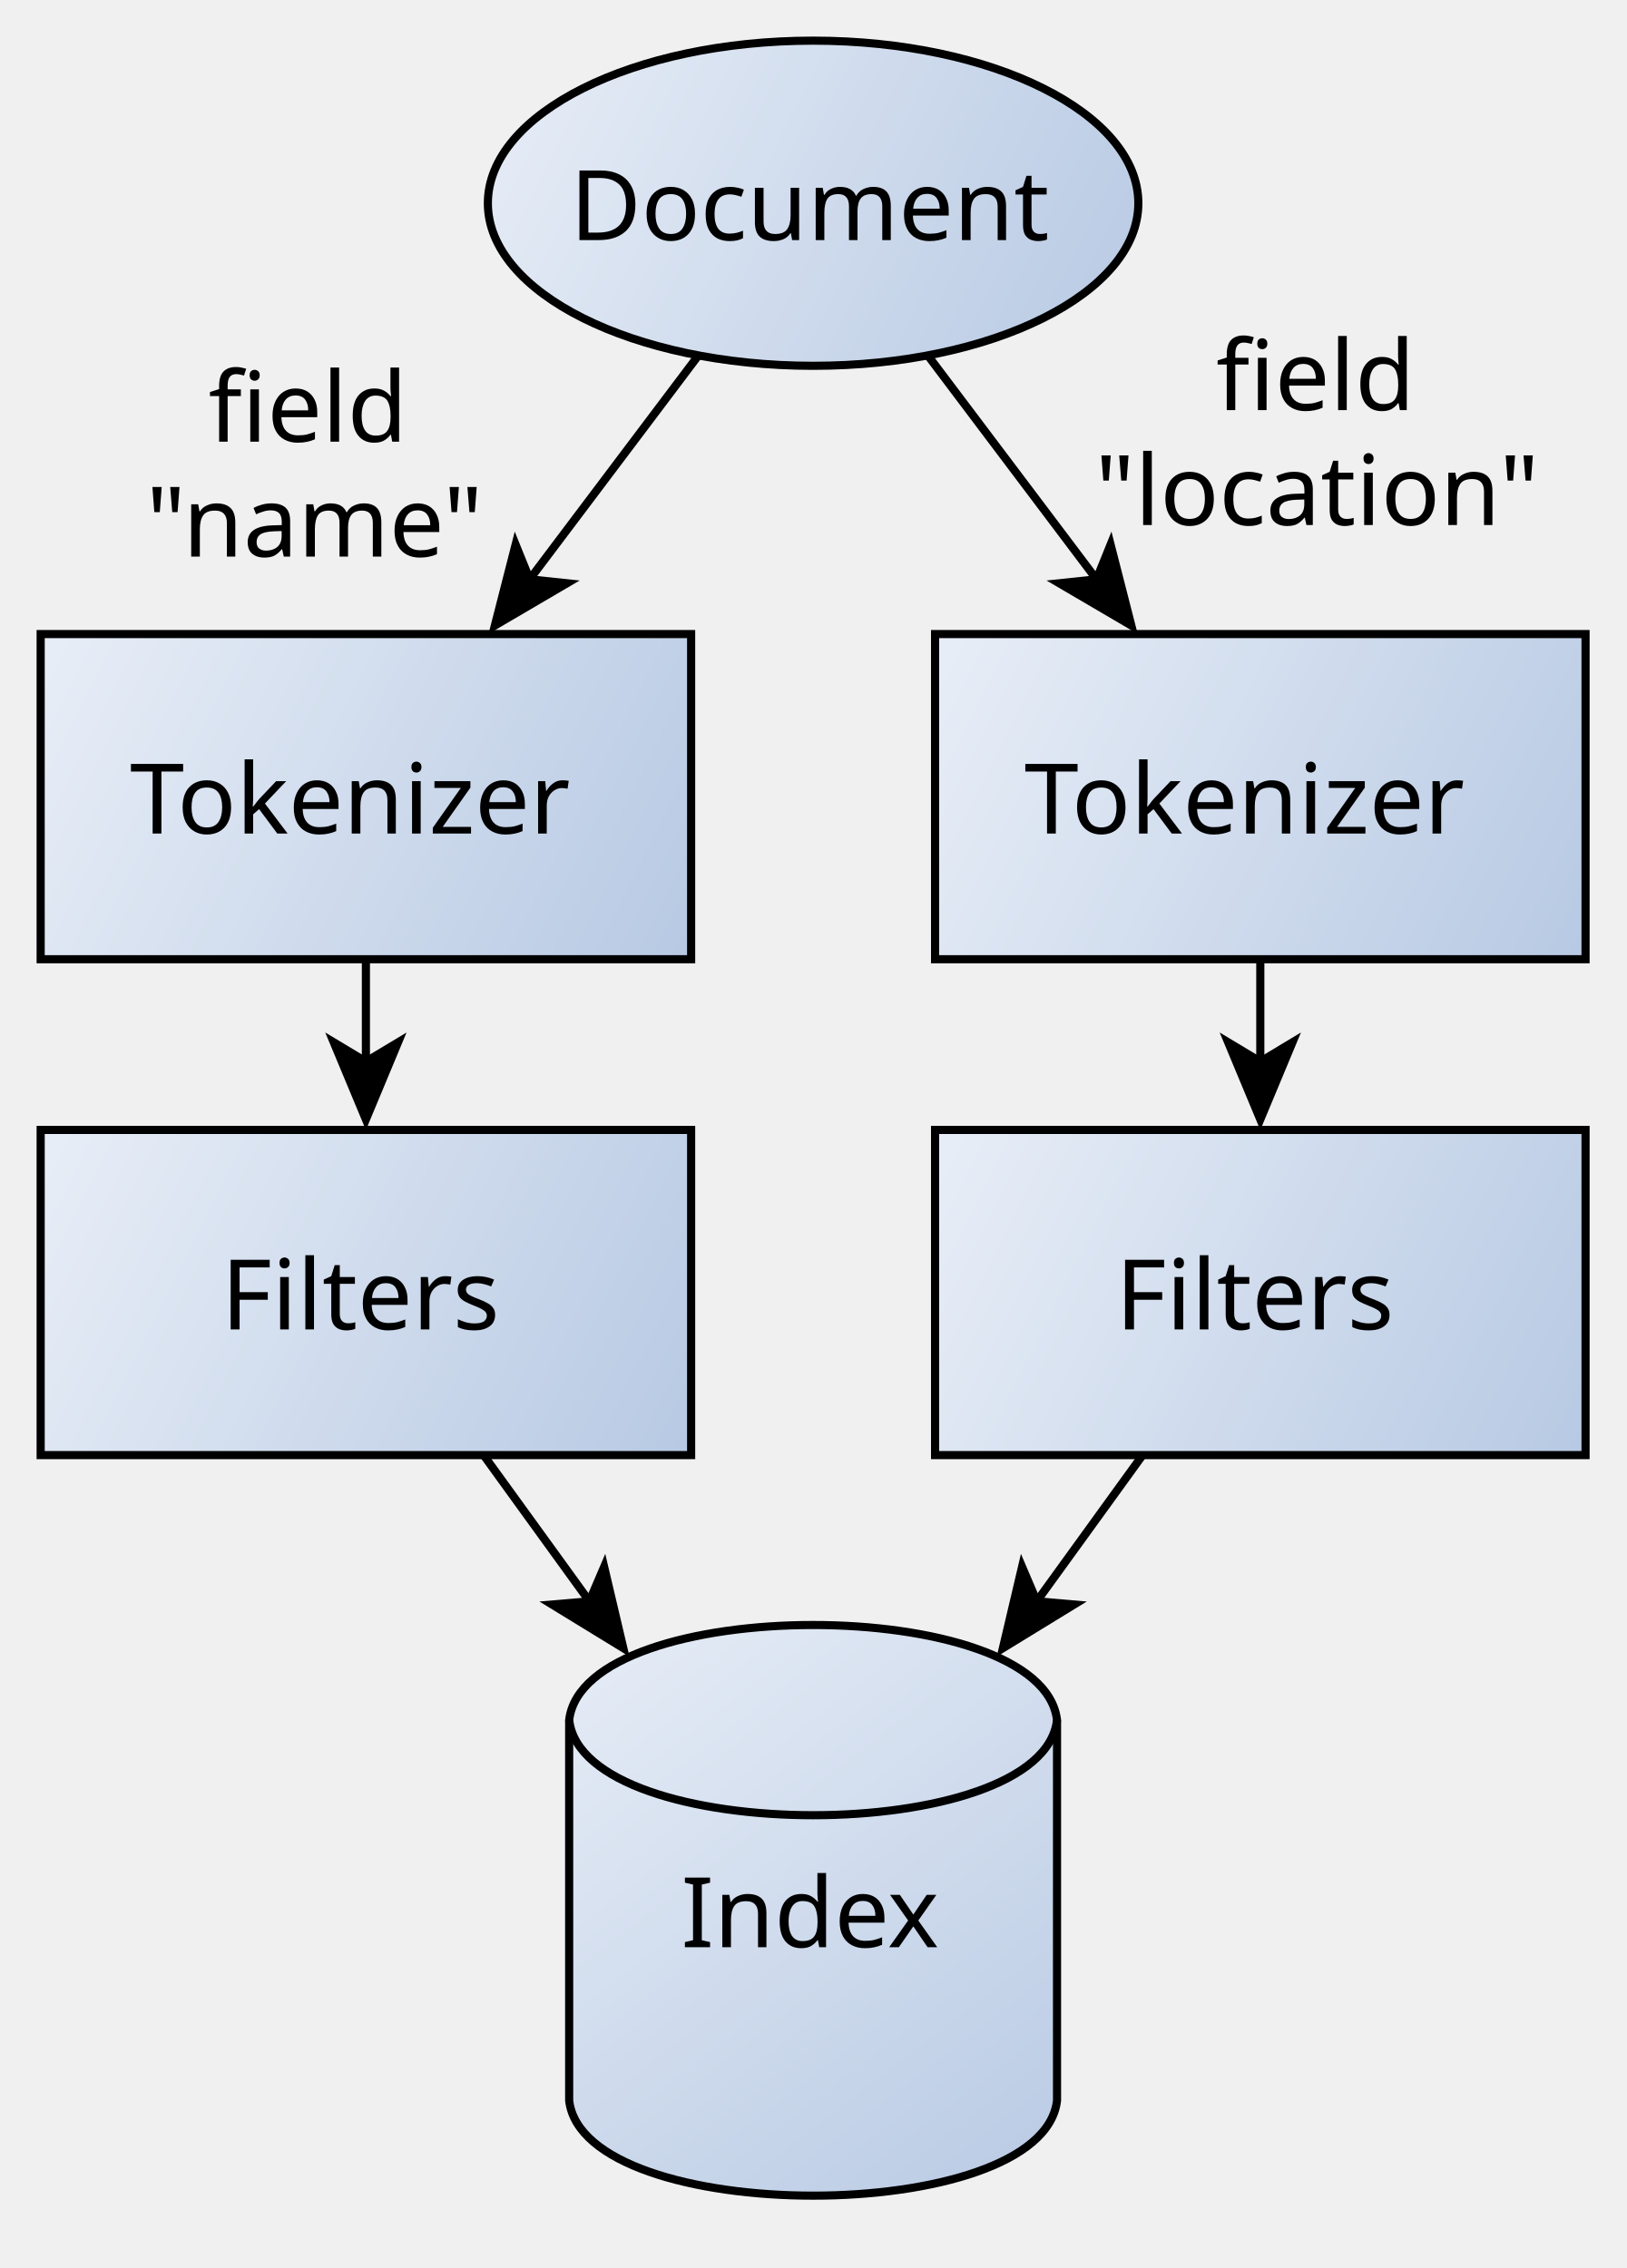
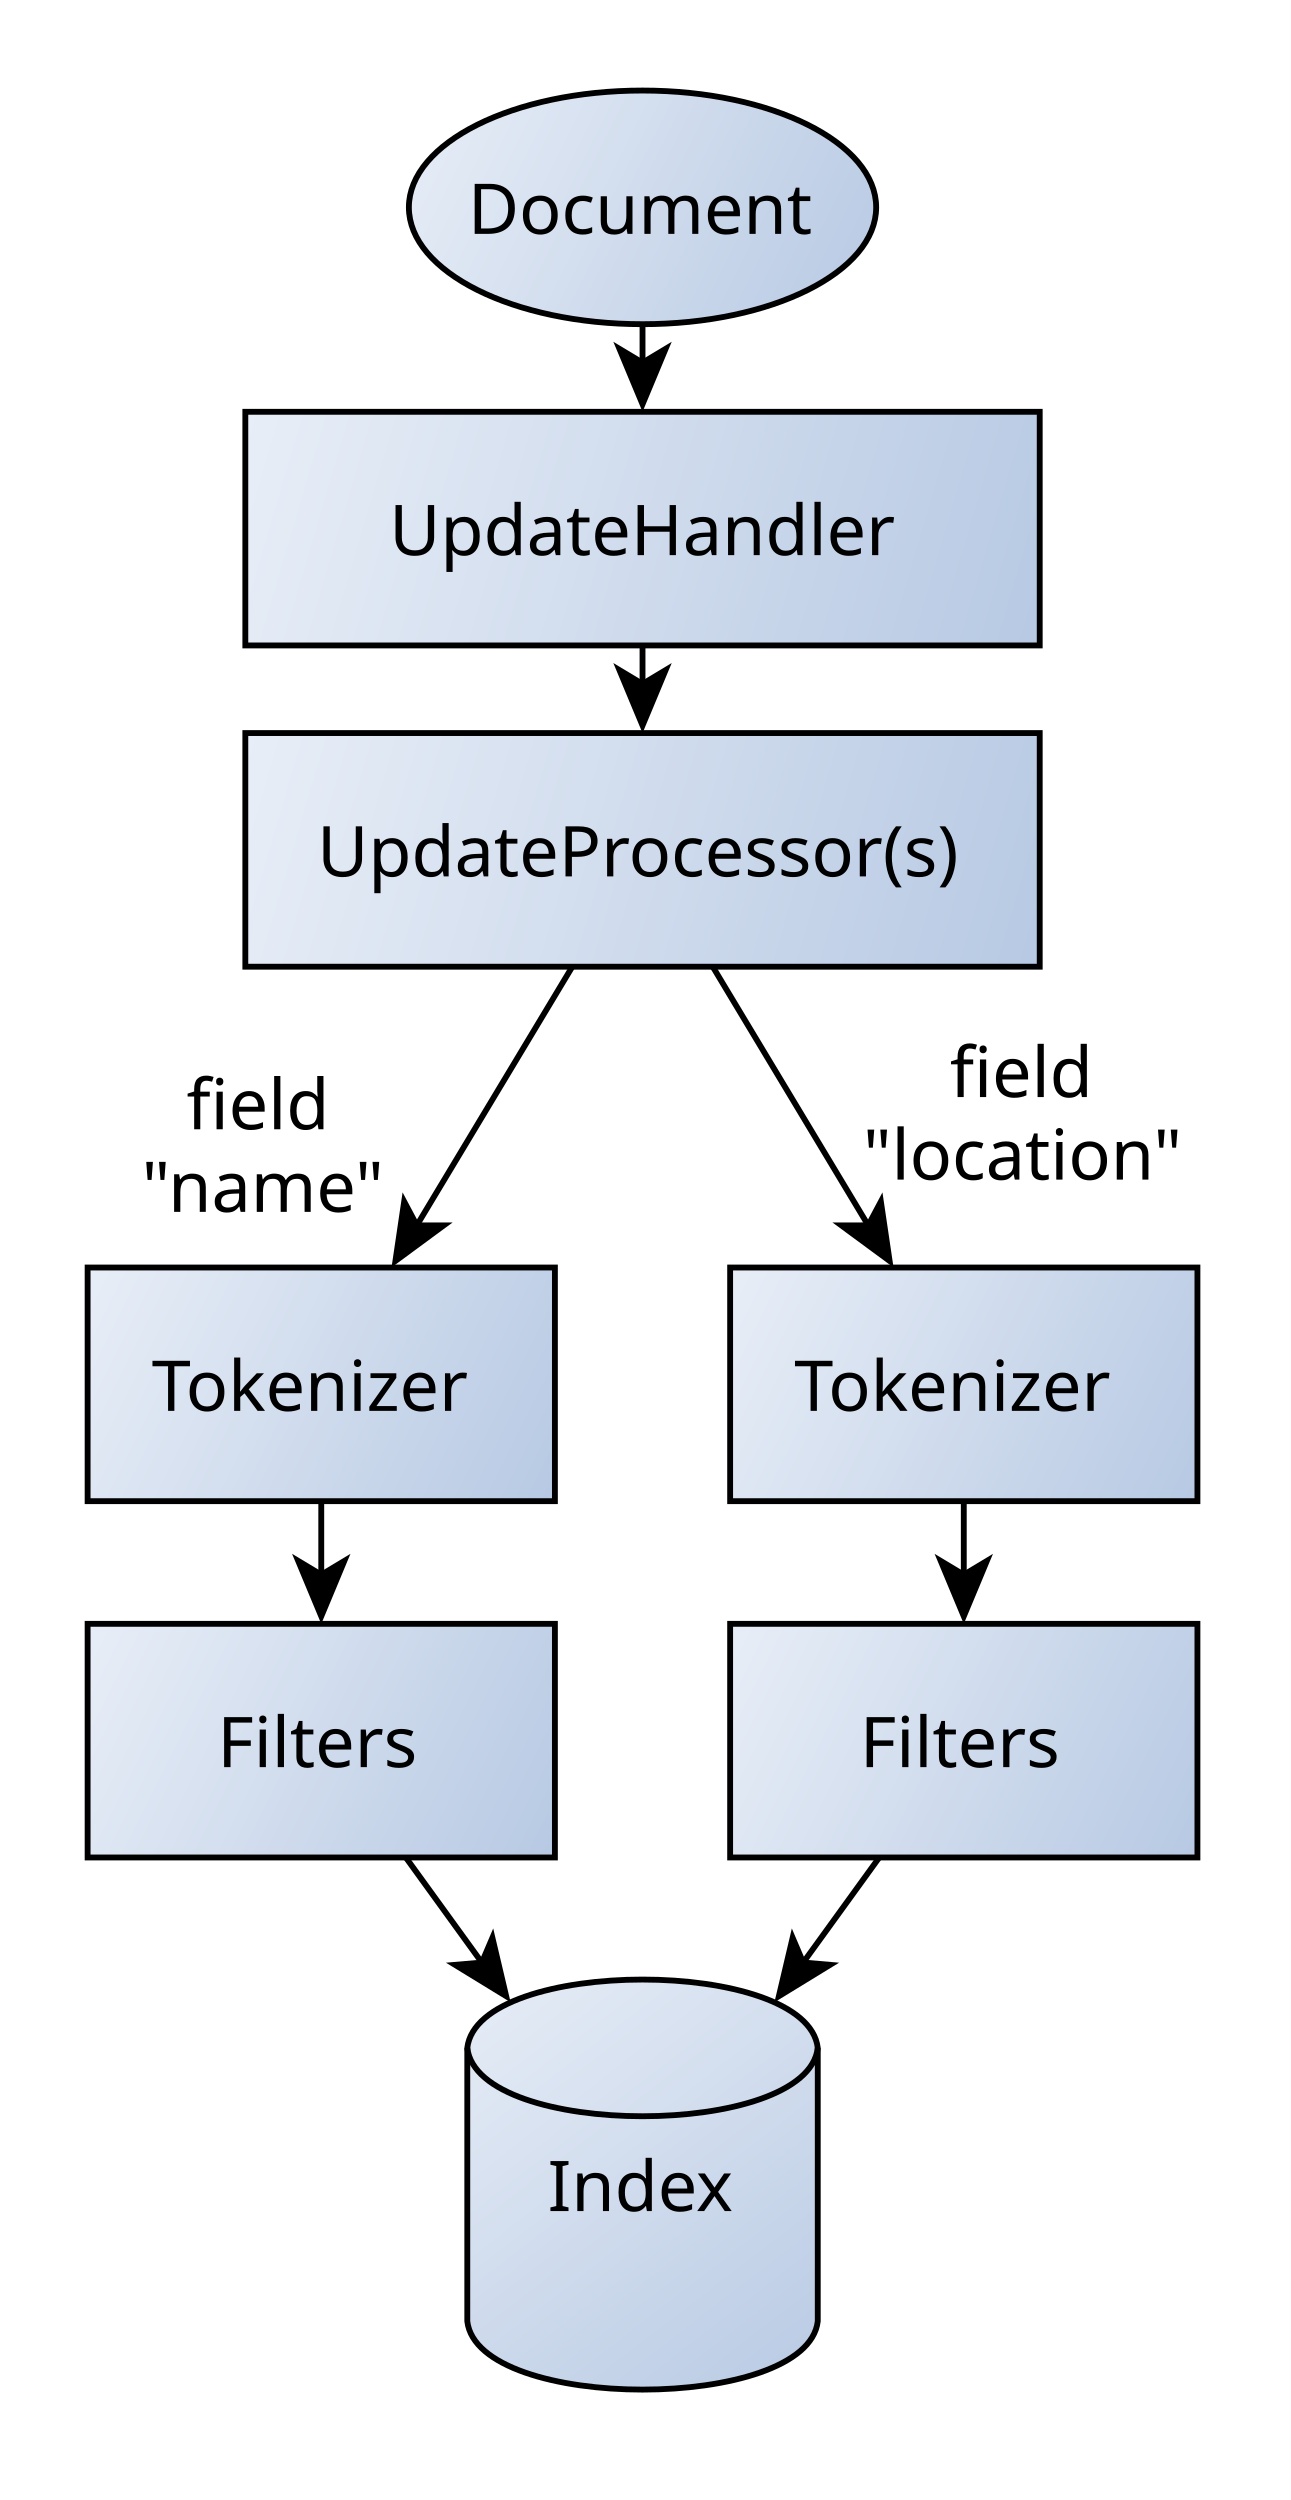
- <svg xmlns="http://www.w3.org/2000/svg" fill-opacity="1" color-rendering="auto" color-interpolation="auto" text-rendering="auto" stroke="black" stroke-linecap="square" width="200" stroke-miterlimit="10" shape-rendering="auto" stroke-opacity="1" fill="black" stroke-dasharray="none" font-weight="normal" stroke-width="1" height="279" font-family="'Dialog'" font-style="normal" stroke-linejoin="miter" font-size="12px" stroke-dashoffset="0" image-rendering="auto">
+ <svg xmlns="http://www.w3.org/2000/svg" fill-opacity="1" color-rendering="auto" color-interpolation="auto" text-rendering="auto" stroke="black" stroke-linecap="square" width="221" stroke-miterlimit="10" shape-rendering="auto" stroke-opacity="1" fill="black" stroke-dasharray="none" font-weight="normal" stroke-width="1" height="428" font-family="'Dialog'" font-style="normal" stroke-linejoin="miter" font-size="12px" stroke-dashoffset="0" image-rendering="auto">
  <defs id="genericDefs" />
  <g>
    <defs id="defs1">
      <linearGradient x1="170" gradientUnits="userSpaceOnUse" x2="250" y1="143" y2="183" id="linearGradient1" spreadMethod="reflect">
        <stop stop-opacity="1" stop-color="rgb(232,238,247)" offset="0%" />
        <stop stop-opacity="1" stop-color="rgb(183,201,227)" offset="100%" />
      </linearGradient>
      <linearGradient x1="170" gradientUnits="userSpaceOnUse" x2="250" y1="204" y2="244" id="linearGradient2" spreadMethod="reflect">
        <stop stop-opacity="1" stop-color="rgb(232,238,247)" offset="0%" />
        <stop stop-opacity="1" stop-color="rgb(183,201,227)" offset="100%" />
      </linearGradient>
      <linearGradient x1="235" gradientUnits="userSpaceOnUse" x2="295" y1="261" y2="339" id="linearGradient3" spreadMethod="reflect">
        <stop stop-opacity="1" stop-color="rgb(232,238,247)" offset="0%" />
        <stop stop-opacity="1" stop-color="rgb(183,201,227)" offset="100%" />
      </linearGradient>
-       <linearGradient x1="225" gradientUnits="userSpaceOnUse" x2="305" y1="70" y2="110" id="linearGradient4" spreadMethod="reflect">
+       <linearGradient x1="225" gradientUnits="userSpaceOnUse" x2="305" y1="-58.5" y2="-18.5" id="linearGradient4" spreadMethod="reflect">
        <stop stop-opacity="1" stop-color="rgb(232,238,247)" offset="0%" />
        <stop stop-opacity="1" stop-color="rgb(183,201,227)" offset="100%" />
      </linearGradient>
      <linearGradient x1="280" gradientUnits="userSpaceOnUse" x2="360" y1="143" y2="183" id="linearGradient5" spreadMethod="reflect">
        <stop stop-opacity="1" stop-color="rgb(232,238,247)" offset="0%" />
        <stop stop-opacity="1" stop-color="rgb(183,201,227)" offset="100%" />
      </linearGradient>
      <linearGradient x1="280" gradientUnits="userSpaceOnUse" x2="360" y1="204" y2="244" id="linearGradient6" spreadMethod="reflect">
        <stop stop-opacity="1" stop-color="rgb(232,238,247)" offset="0%" />
        <stop stop-opacity="1" stop-color="rgb(183,201,227)" offset="100%" />
      </linearGradient>
+       <linearGradient x1="197" gradientUnits="userSpaceOnUse" x2="333" y1="51.5" y2="91.5" id="linearGradient7" spreadMethod="reflect">
+         <stop stop-opacity="1" stop-color="rgb(232,238,247)" offset="0%" />
+         <stop stop-opacity="1" stop-color="rgb(183,201,227)" offset="100%" />
+       </linearGradient>
+       <linearGradient x1="197" gradientUnits="userSpaceOnUse" x2="333" y1="-3.5" y2="36.5" id="linearGradient8" spreadMethod="reflect">
+         <stop stop-opacity="1" stop-color="rgb(232,238,247)" offset="0%" />
+         <stop stop-opacity="1" stop-color="rgb(183,201,227)" offset="100%" />
+       </linearGradient>
      <clipPath clipPathUnits="userSpaceOnUse" id="clipPath1">
-         <path d="M0 0 L200 0 L200 279 L0 279 L0 0 Z" />
+         <path d="M0 0 L221 0 L221 428 L0 428 L0 0 Z" />
      </clipPath>
      <clipPath clipPathUnits="userSpaceOnUse" id="clipPath2">
-         <path d="M165 65 L365 65 L365 344 L165 344 L165 65 Z" />
+         <path d="M155 -74 L376 -74 L376 354 L155 354 L155 -74 Z" />
      </clipPath>
    </defs>
-     <g fill="url(#linearGradient1)" text-rendering="geometricPrecision" shape-rendering="geometricPrecision" transform="matrix(1,0,0,1,-165,-65)" stroke="url(#linearGradient1)">
+     <g fill="white" text-rendering="geometricPrecision" shape-rendering="geometricPrecision" transform="translate(-155,74)" stroke="white">
+       <rect x="155" width="221" height="428" y="-74" clip-path="url(#clipPath2)" stroke="none" />
+     </g>
+     <g fill="url(#linearGradient1)" text-rendering="geometricPrecision" shape-rendering="geometricPrecision" transform="matrix(1,0,0,1,-155,74)" stroke="url(#linearGradient1)">
      <path d="M170 143 L250 143 L250 183 L170 183 Z" stroke="none" clip-path="url(#clipPath2)" />
    </g>
-     <g text-rendering="geometricPrecision" stroke-miterlimit="1.45" shape-rendering="geometricPrecision" transform="matrix(1,0,0,1,-165,-65)" stroke-linecap="butt">
+     <g text-rendering="geometricPrecision" stroke-miterlimit="1.45" shape-rendering="geometricPrecision" transform="matrix(1,0,0,1,-155,74)" stroke-linecap="butt">
      <path fill="none" d="M170 143 L250 143 L250 183 L170 183 Z" clip-path="url(#clipPath2)" />
      <text x="180.976" xml:space="preserve" y="167.535" clip-path="url(#clipPath2)" font-family="sans-serif" stroke="none">Tokenizer</text>
    </g>
-     <g fill="url(#linearGradient2)" text-rendering="geometricPrecision" shape-rendering="geometricPrecision" transform="matrix(1,0,0,1,-165,-65)" stroke="url(#linearGradient2)">
+     <g fill="url(#linearGradient2)" text-rendering="geometricPrecision" shape-rendering="geometricPrecision" transform="matrix(1,0,0,1,-155,74)" stroke="url(#linearGradient2)">
      <path d="M170 204 L250 204 L250 244 L170 244 Z" stroke="none" clip-path="url(#clipPath2)" />
    </g>
-     <g text-rendering="geometricPrecision" stroke-miterlimit="1.45" shape-rendering="geometricPrecision" transform="matrix(1,0,0,1,-165,-65)" stroke-linecap="butt">
+     <g text-rendering="geometricPrecision" stroke-miterlimit="1.45" shape-rendering="geometricPrecision" transform="matrix(1,0,0,1,-155,74)" stroke-linecap="butt">
      <path fill="none" d="M170 204 L250 204 L250 244 L170 244 Z" clip-path="url(#clipPath2)" />
      <text x="192.214" xml:space="preserve" y="228.535" clip-path="url(#clipPath2)" font-family="sans-serif" stroke="none">Filters</text>
    </g>
-     <g fill="url(#linearGradient3)" text-rendering="geometricPrecision" shape-rendering="geometricPrecision" transform="matrix(1,0,0,1,-165,-65)" stroke="url(#linearGradient3)">
+     <g fill="url(#linearGradient3)" text-rendering="geometricPrecision" shape-rendering="geometricPrecision" transform="matrix(1,0,0,1,-155,74)" stroke="url(#linearGradient3)">
      <path d="M235 276.6 C236.8 261 293.2 261 295 276.6 L295 323.4 C293.2 339 236.8 339 235 323.4 Z" stroke="none" clip-path="url(#clipPath2)" />
    </g>
-     <g text-rendering="geometricPrecision" stroke-miterlimit="1.45" shape-rendering="geometricPrecision" transform="matrix(1,0,0,1,-165,-65)" stroke-linecap="butt">
+     <g text-rendering="geometricPrecision" stroke-miterlimit="1.45" shape-rendering="geometricPrecision" transform="matrix(1,0,0,1,-155,74)" stroke-linecap="butt">
      <path fill="none" d="M235 276.6 C236.8 261 293.2 261 295 276.6 L295 323.4 C293.2 339 236.8 339 235 323.4 Z" clip-path="url(#clipPath2)" />
      <path fill="none" d="M295 276.6 C293.2 292.2 236.8 292.2 235 276.6" clip-path="url(#clipPath2)" />
      <text x="248.749" xml:space="preserve" y="304.535" clip-path="url(#clipPath2)" font-family="sans-serif" stroke="none">Index</text>
    </g>
-     <g fill="url(#linearGradient4)" text-rendering="geometricPrecision" shape-rendering="geometricPrecision" transform="matrix(1,0,0,1,-165,-65)" stroke="url(#linearGradient4)">
-       <ellipse rx="40" ry="20" clip-path="url(#clipPath2)" cx="265" cy="90" stroke="none" />
+     <g fill="url(#linearGradient4)" text-rendering="geometricPrecision" shape-rendering="geometricPrecision" transform="matrix(1,0,0,1,-155,74)" stroke="url(#linearGradient4)">
+       <ellipse rx="40" ry="20" clip-path="url(#clipPath2)" cx="265" cy="-38.5" stroke="none" />
    </g>
-     <g text-rendering="geometricPrecision" stroke-miterlimit="1.45" shape-rendering="geometricPrecision" transform="matrix(1,0,0,1,-165,-65)" stroke-linecap="butt">
-       <ellipse rx="40" fill="none" ry="20" clip-path="url(#clipPath2)" cx="265" cy="90" />
-       <text x="235.111" xml:space="preserve" y="94.535" clip-path="url(#clipPath2)" font-family="sans-serif" stroke="none">Document</text>
+     <g text-rendering="geometricPrecision" stroke-miterlimit="1.45" shape-rendering="geometricPrecision" transform="matrix(1,0,0,1,-155,74)" stroke-linecap="butt">
+       <ellipse rx="40" fill="none" ry="20" clip-path="url(#clipPath2)" cx="265" cy="-38.5" />
+       <text x="235.111" xml:space="preserve" y="-33.965" clip-path="url(#clipPath2)" font-family="sans-serif" stroke="none">Document</text>
    </g>
-     <g fill="url(#linearGradient5)" text-rendering="geometricPrecision" shape-rendering="geometricPrecision" transform="matrix(1,0,0,1,-165,-65)" stroke="url(#linearGradient5)">
+     <g fill="url(#linearGradient5)" text-rendering="geometricPrecision" shape-rendering="geometricPrecision" transform="matrix(1,0,0,1,-155,74)" stroke="url(#linearGradient5)">
      <path d="M280 143 L360 143 L360 183 L280 183 Z" stroke="none" clip-path="url(#clipPath2)" />
    </g>
-     <g text-rendering="geometricPrecision" stroke-miterlimit="1.45" shape-rendering="geometricPrecision" transform="matrix(1,0,0,1,-165,-65)" stroke-linecap="butt">
+     <g text-rendering="geometricPrecision" stroke-miterlimit="1.45" shape-rendering="geometricPrecision" transform="matrix(1,0,0,1,-155,74)" stroke-linecap="butt">
      <path fill="none" d="M280 143 L360 143 L360 183 L280 183 Z" clip-path="url(#clipPath2)" />
      <text x="290.976" xml:space="preserve" y="167.535" clip-path="url(#clipPath2)" font-family="sans-serif" stroke="none">Tokenizer</text>
    </g>
-     <g fill="url(#linearGradient6)" text-rendering="geometricPrecision" shape-rendering="geometricPrecision" transform="matrix(1,0,0,1,-165,-65)" stroke="url(#linearGradient6)">
+     <g fill="url(#linearGradient6)" text-rendering="geometricPrecision" shape-rendering="geometricPrecision" transform="matrix(1,0,0,1,-155,74)" stroke="url(#linearGradient6)">
      <path d="M280 204 L360 204 L360 244 L280 244 Z" stroke="none" clip-path="url(#clipPath2)" />
    </g>
-     <g text-rendering="geometricPrecision" stroke-miterlimit="1.45" shape-rendering="geometricPrecision" transform="matrix(1,0,0,1,-165,-65)" stroke-linecap="butt">
+     <g text-rendering="geometricPrecision" stroke-miterlimit="1.45" shape-rendering="geometricPrecision" transform="matrix(1,0,0,1,-155,74)" stroke-linecap="butt">
      <path fill="none" d="M280 204 L360 204 L360 244 L280 244 Z" clip-path="url(#clipPath2)" />
      <text x="302.214" xml:space="preserve" y="228.535" clip-path="url(#clipPath2)" font-family="sans-serif" stroke="none">Filters</text>
    </g>
-     <g text-rendering="geometricPrecision" stroke-miterlimit="1.45" shape-rendering="geometricPrecision" transform="matrix(1,0,0,1,-165,-65)" stroke-linecap="butt">
+     <g fill="url(#linearGradient7)" text-rendering="geometricPrecision" shape-rendering="geometricPrecision" transform="matrix(1,0,0,1,-155,74)" stroke="url(#linearGradient7)">
+       <path d="M197 51.5 L333 51.5 L333 91.5 L197 91.5 Z" stroke="none" clip-path="url(#clipPath2)" />
+     </g>
+     <g text-rendering="geometricPrecision" stroke-miterlimit="1.45" shape-rendering="geometricPrecision" transform="matrix(1,0,0,1,-155,74)" stroke-linecap="butt">
+       <path fill="none" d="M197 51.5 L333 51.5 L333 91.5 L197 91.5 Z" clip-path="url(#clipPath2)" />
+       <text x="209.298" xml:space="preserve" y="76.035" clip-path="url(#clipPath2)" font-family="sans-serif" stroke="none">UpdateProcessor(s)</text>
+     </g>
+     <g fill="url(#linearGradient8)" text-rendering="geometricPrecision" shape-rendering="geometricPrecision" transform="matrix(1,0,0,1,-155,74)" stroke="url(#linearGradient8)">
+       <path d="M197 -3.5 L333 -3.5 L333 36.5 L197 36.5 Z" stroke="none" clip-path="url(#clipPath2)" />
+     </g>
+     <g text-rendering="geometricPrecision" stroke-miterlimit="1.45" shape-rendering="geometricPrecision" transform="matrix(1,0,0,1,-155,74)" stroke-linecap="butt">
+       <path fill="none" d="M197 -3.5 L333 -3.5 L333 36.5 L197 36.5 Z" clip-path="url(#clipPath2)" />
+       <text x="221.635" xml:space="preserve" y="21.035" clip-path="url(#clipPath2)" font-family="sans-serif" stroke="none">UpdateHandler</text>
+     </g>
+     <g text-rendering="geometricPrecision" stroke-miterlimit="1.45" shape-rendering="geometricPrecision" transform="matrix(1,0,0,1,-155,74)" stroke-linecap="butt">
      <path fill="none" d="M210 182.986 L210 196.014" clip-path="url(#clipPath2)" />
    </g>
-     <g text-rendering="geometricPrecision" stroke-miterlimit="1.45" shape-rendering="geometricPrecision" transform="matrix(1,0,0,1,-165,-65)" stroke-linecap="butt">
+     <g text-rendering="geometricPrecision" stroke-miterlimit="1.45" shape-rendering="geometricPrecision" transform="matrix(1,0,0,1,-155,74)" stroke-linecap="butt">
      <path d="M210 204.014 L215 192.014 L210 195.014 L205 192.014 Z" stroke="none" clip-path="url(#clipPath2)" />
      <path fill="none" d="M224.475 244.002 L237.732 262.321" clip-path="url(#clipPath2)" />
      <path d="M242.422 268.802 L239.438 256.149 L237.146 261.511 L231.337 262.012 Z" clip-path="url(#clipPath2)" stroke="none" />
-       <path fill="none" d="M250.901 108.713 L229.892 136.598" clip-path="url(#clipPath2)" />
-       <path d="M225.078 142.987 L236.293 136.412 L230.494 135.799 L228.306 130.394 Z" clip-path="url(#clipPath2)" stroke="none" />
-       <text x="190.635" xml:space="preserve" y="119.336" clip-path="url(#clipPath2)" font-family="sans-serif" stroke="none">field</text>
-       <text x="182.965" xml:space="preserve" y="133.469" clip-path="url(#clipPath2)" font-family="sans-serif" stroke="none">"name"</text>
-       <path fill="none" d="M279.099 108.713 L300.108 136.598" clip-path="url(#clipPath2)" />
-       <path d="M304.922 142.987 L301.694 130.394 L299.506 135.799 L293.707 136.412 Z" clip-path="url(#clipPath2)" stroke="none" />
-       <text x="314.563" xml:space="preserve" y="115.453" clip-path="url(#clipPath2)" font-family="sans-serif" stroke="none">field</text>
-       <text x="299.68" xml:space="preserve" y="129.586" clip-path="url(#clipPath2)" font-family="sans-serif" stroke="none">"location"</text>
      <path fill="none" d="M320 182.986 L320 196.014" clip-path="url(#clipPath2)" />
      <path d="M320 204.014 L325 192.014 L320 195.014 L315 192.014 Z" clip-path="url(#clipPath2)" stroke="none" />
      <path fill="none" d="M305.525 244.002 L292.268 262.321" clip-path="url(#clipPath2)" />
      <path d="M287.578 268.802 L298.663 262.012 L292.854 261.511 L290.562 256.149 Z" clip-path="url(#clipPath2)" stroke="none" />
+       <path fill="none" d="M252.982 91.493 L226.147 136.137" clip-path="url(#clipPath2)" />
+       <path d="M222.026 142.994 L232.493 135.285 L226.662 135.28 L223.923 130.133 Z" clip-path="url(#clipPath2)" stroke="none" />
+       <text x="186.928" xml:space="preserve" y="119.336" clip-path="url(#clipPath2)" font-family="sans-serif" stroke="none">field</text>
+       <text x="179.258" xml:space="preserve" y="133.469" clip-path="url(#clipPath2)" font-family="sans-serif" stroke="none">"name"</text>
+       <path fill="none" d="M277.018 91.493 L303.853 136.137" clip-path="url(#clipPath2)" />
+       <path d="M307.974 142.994 L306.077 130.133 L303.338 135.28 L297.507 135.284 Z" clip-path="url(#clipPath2)" stroke="none" />
+       <text x="317.626" xml:space="preserve" y="113.819" clip-path="url(#clipPath2)" font-family="sans-serif" stroke="none">field</text>
+       <text x="302.743" xml:space="preserve" y="127.952" clip-path="url(#clipPath2)" font-family="sans-serif" stroke="none">"location"</text>
+       <path fill="none" d="M265 -18.493 L265 -11.491" clip-path="url(#clipPath2)" />
+       <path d="M265 -3.491 L270 -15.491 L265 -12.491 L260 -15.491 Z" clip-path="url(#clipPath2)" stroke="none" />
+       <path fill="none" d="M265 36.507 L265 43.509" clip-path="url(#clipPath2)" />
+       <path d="M265 51.509 L270 39.509 L265 42.509 L260 39.509 Z" clip-path="url(#clipPath2)" stroke="none" />
    </g>
  </g>
</svg>
